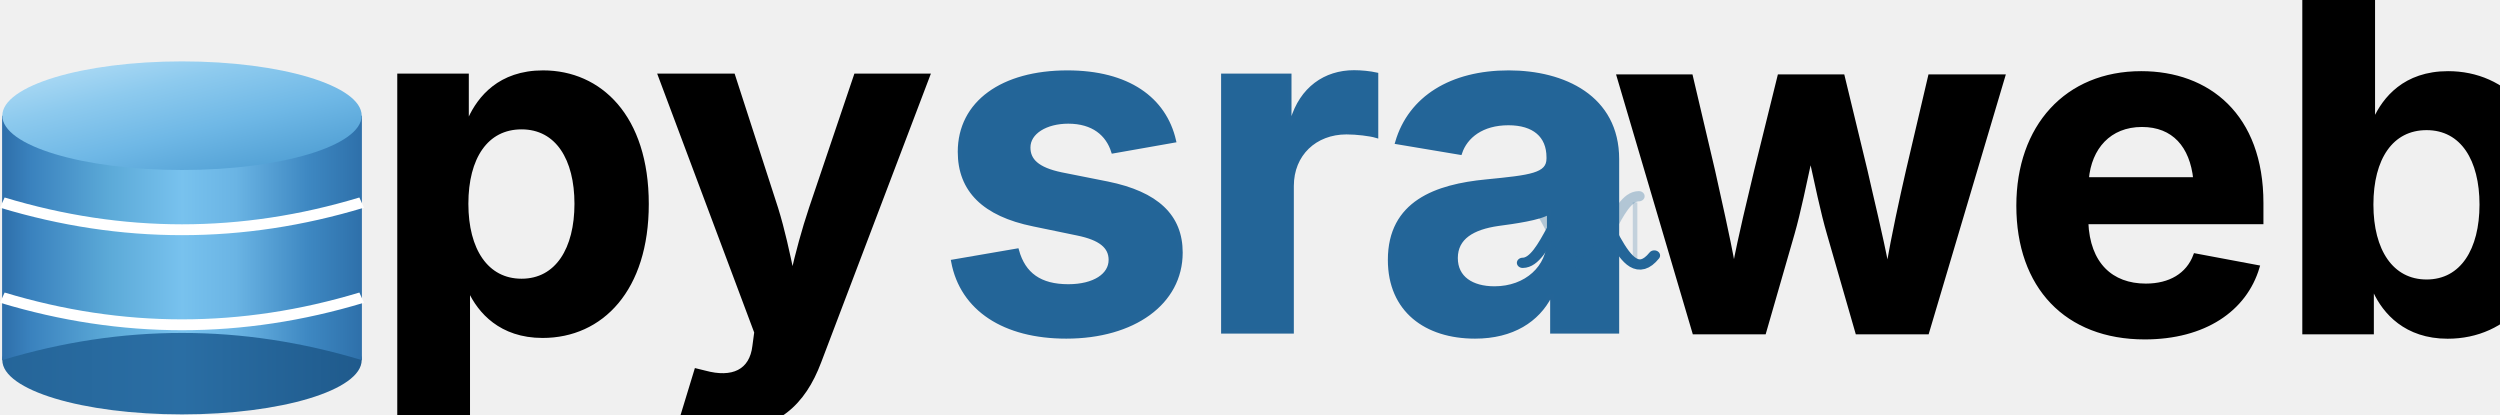
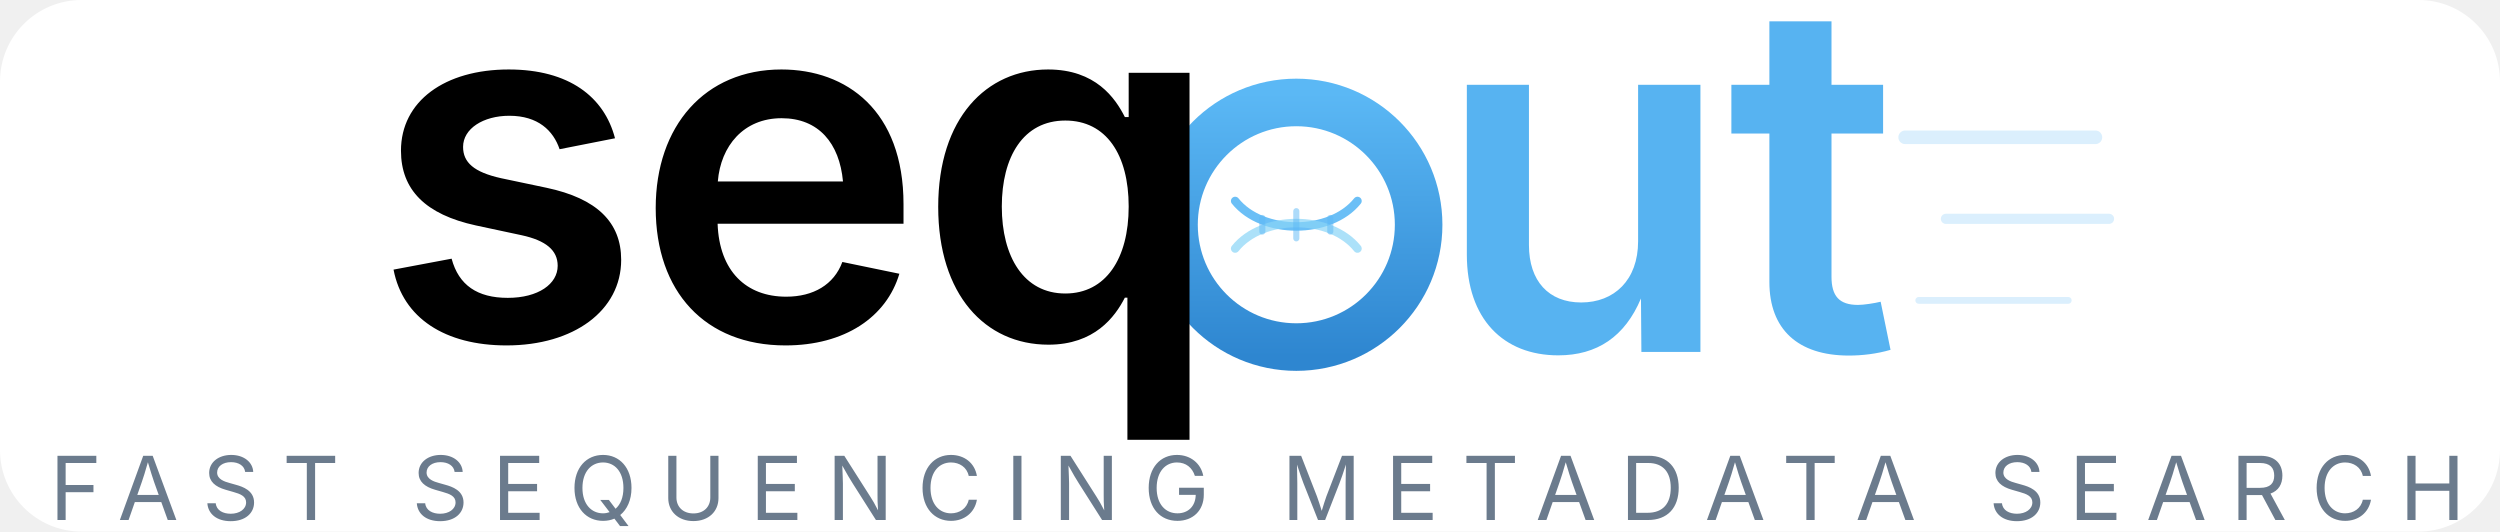
- <svg xmlns="http://www.w3.org/2000/svg" xmlns:xlink="http://www.w3.org/1999/xlink" viewBox="0 0 618.563 102.532" width="618.563" height="102.532" version="1.1" id="svg21">
-   <defs id="defs14">
-     <linearGradient id="cylBody" x1="0" y1="0" x2="1" y2="0">
-       <stop offset="0%" stop-color="#2e6faa" id="stop1" />
-       <stop offset="8%" stop-color="#3a82be" id="stop2" />
-       <stop offset="30%" stop-color="#5caad8" id="stop3" />
-       <stop offset="50%" stop-color="#78c2ee" id="stop4" />
-       <stop offset="65%" stop-color="#6ab4e4" id="stop5" />
-       <stop offset="85%" stop-color="#3e88c2" id="stop6" />
-       <stop offset="100%" stop-color="#2e70aa" id="stop7" />
+ <svg xmlns="http://www.w3.org/2000/svg" xmlns:xlink="http://www.w3.org/1999/xlink" viewBox="0 0 367.912 78.231" width="367.912" height="78.231" version="1.1" id="svg16">
+   <defs id="defs2">
+     <linearGradient id="iconGrad" x1="0" y1="0" x2="0" y2="1">
+       <stop offset="0%" style="stop-color:#5BB8F5;stop-opacity:1" id="stop1" />
+       <stop offset="100%" style="stop-color:#2E86D0;stop-opacity:1" id="stop2" />
    </linearGradient>
-     <linearGradient id="topCap" x1="11.441" y1="46.009" x2="64.023" y2="111.735" gradientTransform="scale(1.643168,0.6085806)" gradientUnits="userSpaceOnUse">
-       <stop offset="0%" stop-color="#b4def6" id="stop8" />
-       <stop offset="30%" stop-color="#8dcaee" id="stop9" />
-       <stop offset="60%" stop-color="#6fb8e6" id="stop10" />
-       <stop offset="100%" stop-color="#4a9ad0" id="stop11" />
-     </linearGradient>
-     <linearGradient id="botCap" x1="4.869" y1="193.894" x2="70.595" y2="193.894" gradientTransform="scale(1.643168,0.6085806)" gradientUnits="userSpaceOnUse">
-       <stop offset="0" stop-color="#1f5a8c" id="stop12" style="stop-color:#256599;stop-opacity:1;" />
-       <stop offset="50%" stop-color="#2a6ea4" id="stop13" />
-       <stop offset="100%" stop-color="#1f5a8c" id="stop14" />
-     </linearGradient>
-     <linearGradient xlink:href="#cylBody" id="linearGradient21" x1="7.736" y1="49.636" x2="112.178" y2="49.636" gradientTransform="scale(1.034073,0.9670497)" gradientUnits="userSpaceOnUse" />
-     <linearGradient xlink:href="#cylBody" id="linearGradient22" x1="7.303" y1="52.581" x2="105.893" y2="52.581" gradientTransform="scale(1.095445,0.9128709)" gradientUnits="userSpaceOnUse" />
-     <linearGradient id="dnaGrad" x1="0" y1="0" x2="1" y2="0">
-       <stop offset="0%" style="stop-color:#4A90D9;stop-opacity:0.75" id="stop-dna1" />
-       <stop offset="100%" style="stop-color:#666666;stop-opacity:0.45" id="stop-dna2" />
-     </linearGradient>
+     <linearGradient xlink:href="#iconGrad" id="linearGradient17" x1="1.25" y1="1.25" x2="1.25" y2="78.75" gradientUnits="userSpaceOnUse" gradientTransform="translate(5.696614,0.7120768)" />
  </defs>
-   <g transform="matrix(0.8233166,0,0,0.6718872,-6.014634,-3.625852)" id="g18">
-     <path d="m 8,48 q 54,22 108,0 v 90 Q 62,160 8,138 Z" fill="url(#cylBody)" id="path14" style="fill:url(#linearGradient21)" />
-     <ellipse cx="62" cy="138" rx="54" ry="20" fill="url(#botCap)" id="ellipse14" style="fill:url(#botCap)" />
-     <path d="m 8,48 q 54,22 108,0 v 90 Q 62,118 8,138 Z" fill="url(#cylBody)" id="path15" style="fill:url(#linearGradient22)" />
-     <path d="m 8,115 q 54,20 108,0" fill="none" stroke="#ffffff" stroke-width="4" opacity="1" id="path16" />
-     <path d="m 8,80 q 54,20 108,0" fill="none" stroke="#ffffff" stroke-width="4" opacity="1" id="path17" />
-     <ellipse cx="62" cy="48" rx="54" ry="20" fill="url(#topCap)" id="ellipse17" style="fill:url(#topCap)" />
-   </g>
-   <text x="91.543" y="82.038" font-family="'Segoe UI', 'Helvetica Neue', Helvetica, Arial, sans-serif" font-size="116px" font-weight="400" letter-spacing="-1" id="text20">
-     <tspan style="font-style:normal;font-variant:normal;font-weight:bold;font-stretch:normal;font-family:'SF Pro Display';-inkscape-font-specification:'SF Pro Display';stroke:#000000;stroke-opacity:1" id="tspan23">py<tspan style="font-weight:bold;fill:#236598;fill-opacity:1;stroke:#246598;stroke-opacity:1" id="tspan3">sra</tspan>
-     </tspan>
-   </text>
-   <text x="398.769" y="82.232" font-family="'Segoe UI', 'Helvetica Neue', Helvetica, Arial, sans-serif" font-size="116px" font-weight="400" letter-spacing="-1" id="text20-9">
-     <tspan style="font-style:normal;font-variant:normal;font-weight:bold;font-stretch:normal;font-family:'SF Pro Display';-inkscape-font-specification:'SF Pro Display';stroke:#000000;stroke-opacity:1" id="tspan23-5">web</tspan>
-   </text>
-   <g id="g3" transform="matrix(2.874393,0,0,2.535745,40.54349,11.03388)" style="fill:none;fill-opacity:1;stroke:#236598;stroke-width:1;stroke-dasharray:none;stroke-opacity:1">
-     <g id="dna-bridge" transform="translate(-3.034856,0.7948432)" style="fill:none;fill-opacity:1;stroke:#236598;stroke-width:1;stroke-dasharray:none;stroke-opacity:1">
-       <path d="m 120,20.5 c 2,0 3.145,-6.547 5.145,-6.547 2,0 3.49,9.614 6.184,5.829" stroke="url(#dnaGrad)" stroke-width="1.3" fill="none" stroke-linecap="round" id="dna-front" style="fill:none;fill-opacity:1;stroke:#236598;stroke-width:1;stroke-dasharray:none;stroke-opacity:1" />
-       <path d="m 120,14 c 2,0 3,6.5 5,6.5 2,0 3,-6.5 5,-6.5" stroke="url(#dnaGrad)" stroke-width="0.65" fill="none" stroke-linecap="round" opacity="0.3" stroke-dasharray="1.2, 2" id="dna-back" style="fill:none;fill-opacity:1;stroke:#236598;stroke-width:1;stroke-dasharray:none;stroke-dashoffset:0;stroke-opacity:1" />
-       <line x1="125" y1="14.364" x2="125" y2="20.057" stroke="#7a9ab5" stroke-width="0.45" opacity="0.24" id="bp2" style="fill:none;fill-opacity:1;stroke:#236598;stroke-width:0.395;stroke-dasharray:none;stroke-opacity:1" />
-       <line x1="129.674" y1="14.602" x2="129.674" y2="20.384" stroke="#888888" stroke-width="0.45" opacity="0.22" id="bp3" style="fill:none;fill-opacity:1;stroke:#236598;stroke-width:0.395;stroke-dasharray:none;stroke-opacity:1" />
+   <rect width="367.912" height="78.231" fill="#0d1117" rx="12" id="rect2" ry="12" x="0" y="0" style="stroke-width:0.447;fill:#ffffff;fill-opacity:1" />
+   <g id="g1">
+     <g id="g18" transform="translate(5.533174,0.2909157)">
+       <g id="g21" transform="translate(4.545421)">
+         <g id="g2" transform="translate(-7)">
+           <g id="g17">
+             <g id="g20">
+               <g transform="matrix(0.5,0,0,0.5,164.8453,12.42988)" id="g9">
+                 <circle cx="45.697" cy="40.712" r="36" fill="none" stroke="url(#iconGrad)" stroke-width="5.5" id="circle2" style="stroke:url(#linearGradient17);stroke-width:14;stroke-dasharray:none" />
+                 <g id="g19" transform="translate(5.696613,-6.287922)">
+                   <path d="m 22,40 c 8,10 28,10 36,0" fill="none" stroke="#5bb8f5" stroke-width="2.5" stroke-linecap="round" opacity="0.9" id="path6" />
+                   <path d="M 22,54 C 30,44 50,44 58,54" fill="none" stroke="#89d4f7" stroke-width="2.5" stroke-linecap="round" opacity="0.7" id="path7" />
+                   <line x1="30" y1="45" x2="30" y2="49" stroke="#5bb8f5" stroke-width="1.8" stroke-linecap="round" opacity="0.5" id="line7" />
+                   <line x1="40" y1="43" x2="40" y2="51" stroke="#5bb8f5" stroke-width="1.8" stroke-linecap="round" opacity="0.5" id="line8" />
+                   <line x1="50" y1="45" x2="50" y2="49" stroke="#5bb8f5" stroke-width="1.8" stroke-linecap="round" opacity="0.5" id="line9" />
+                 </g>
+               </g>
+               <text x="51.742" y="49.731" font-family="'SF Pro Display', 'Helvetica Neue', 'Segoe UI', sans-serif" font-size="72px" font-weight="600" letter-spacing="-1" fill="#ffffff" id="text9" style="fill:#000000;fill-opacity:1">seq</text>
+               <text x="207.928" y="51.502" font-family="'SF Pro Display', 'Helvetica Neue', 'Segoe UI', sans-serif" font-size="72px" font-weight="600" letter-spacing="-1" fill="#5bb8f5" id="text10" style="fill:#57b3f1;fill-opacity:1">ut</text>
+             </g>
+           </g>
+           <g opacity="0.22" id="g16" transform="translate(-162.7064,-70.08517)">
+             <line x1="440" y1="90" x2="468" y2="90" stroke="#5bb8f5" stroke-width="2" stroke-linecap="round" id="line14" />
+             <line x1="446" y1="102" x2="470" y2="102" stroke="#5bb8f5" stroke-width="1.5" stroke-linecap="round" id="line15" />
+             <line x1="442" y1="114" x2="464" y2="114" stroke="#5bb8f5" stroke-width="1" stroke-linecap="round" id="line16" />
+           </g>
+         </g>
+       </g>
    </g>
  </g>
+   <text x="7.315" y="76.528" font-family="'SF Pro Text', 'Helvetica Neue', 'Segoe UI', sans-serif" font-size="13px" font-weight="400" letter-spacing="3.5" fill="#6b7b8d" id="text16">FAST SEQUENCING METADATA SEARCH</text>
</svg>
